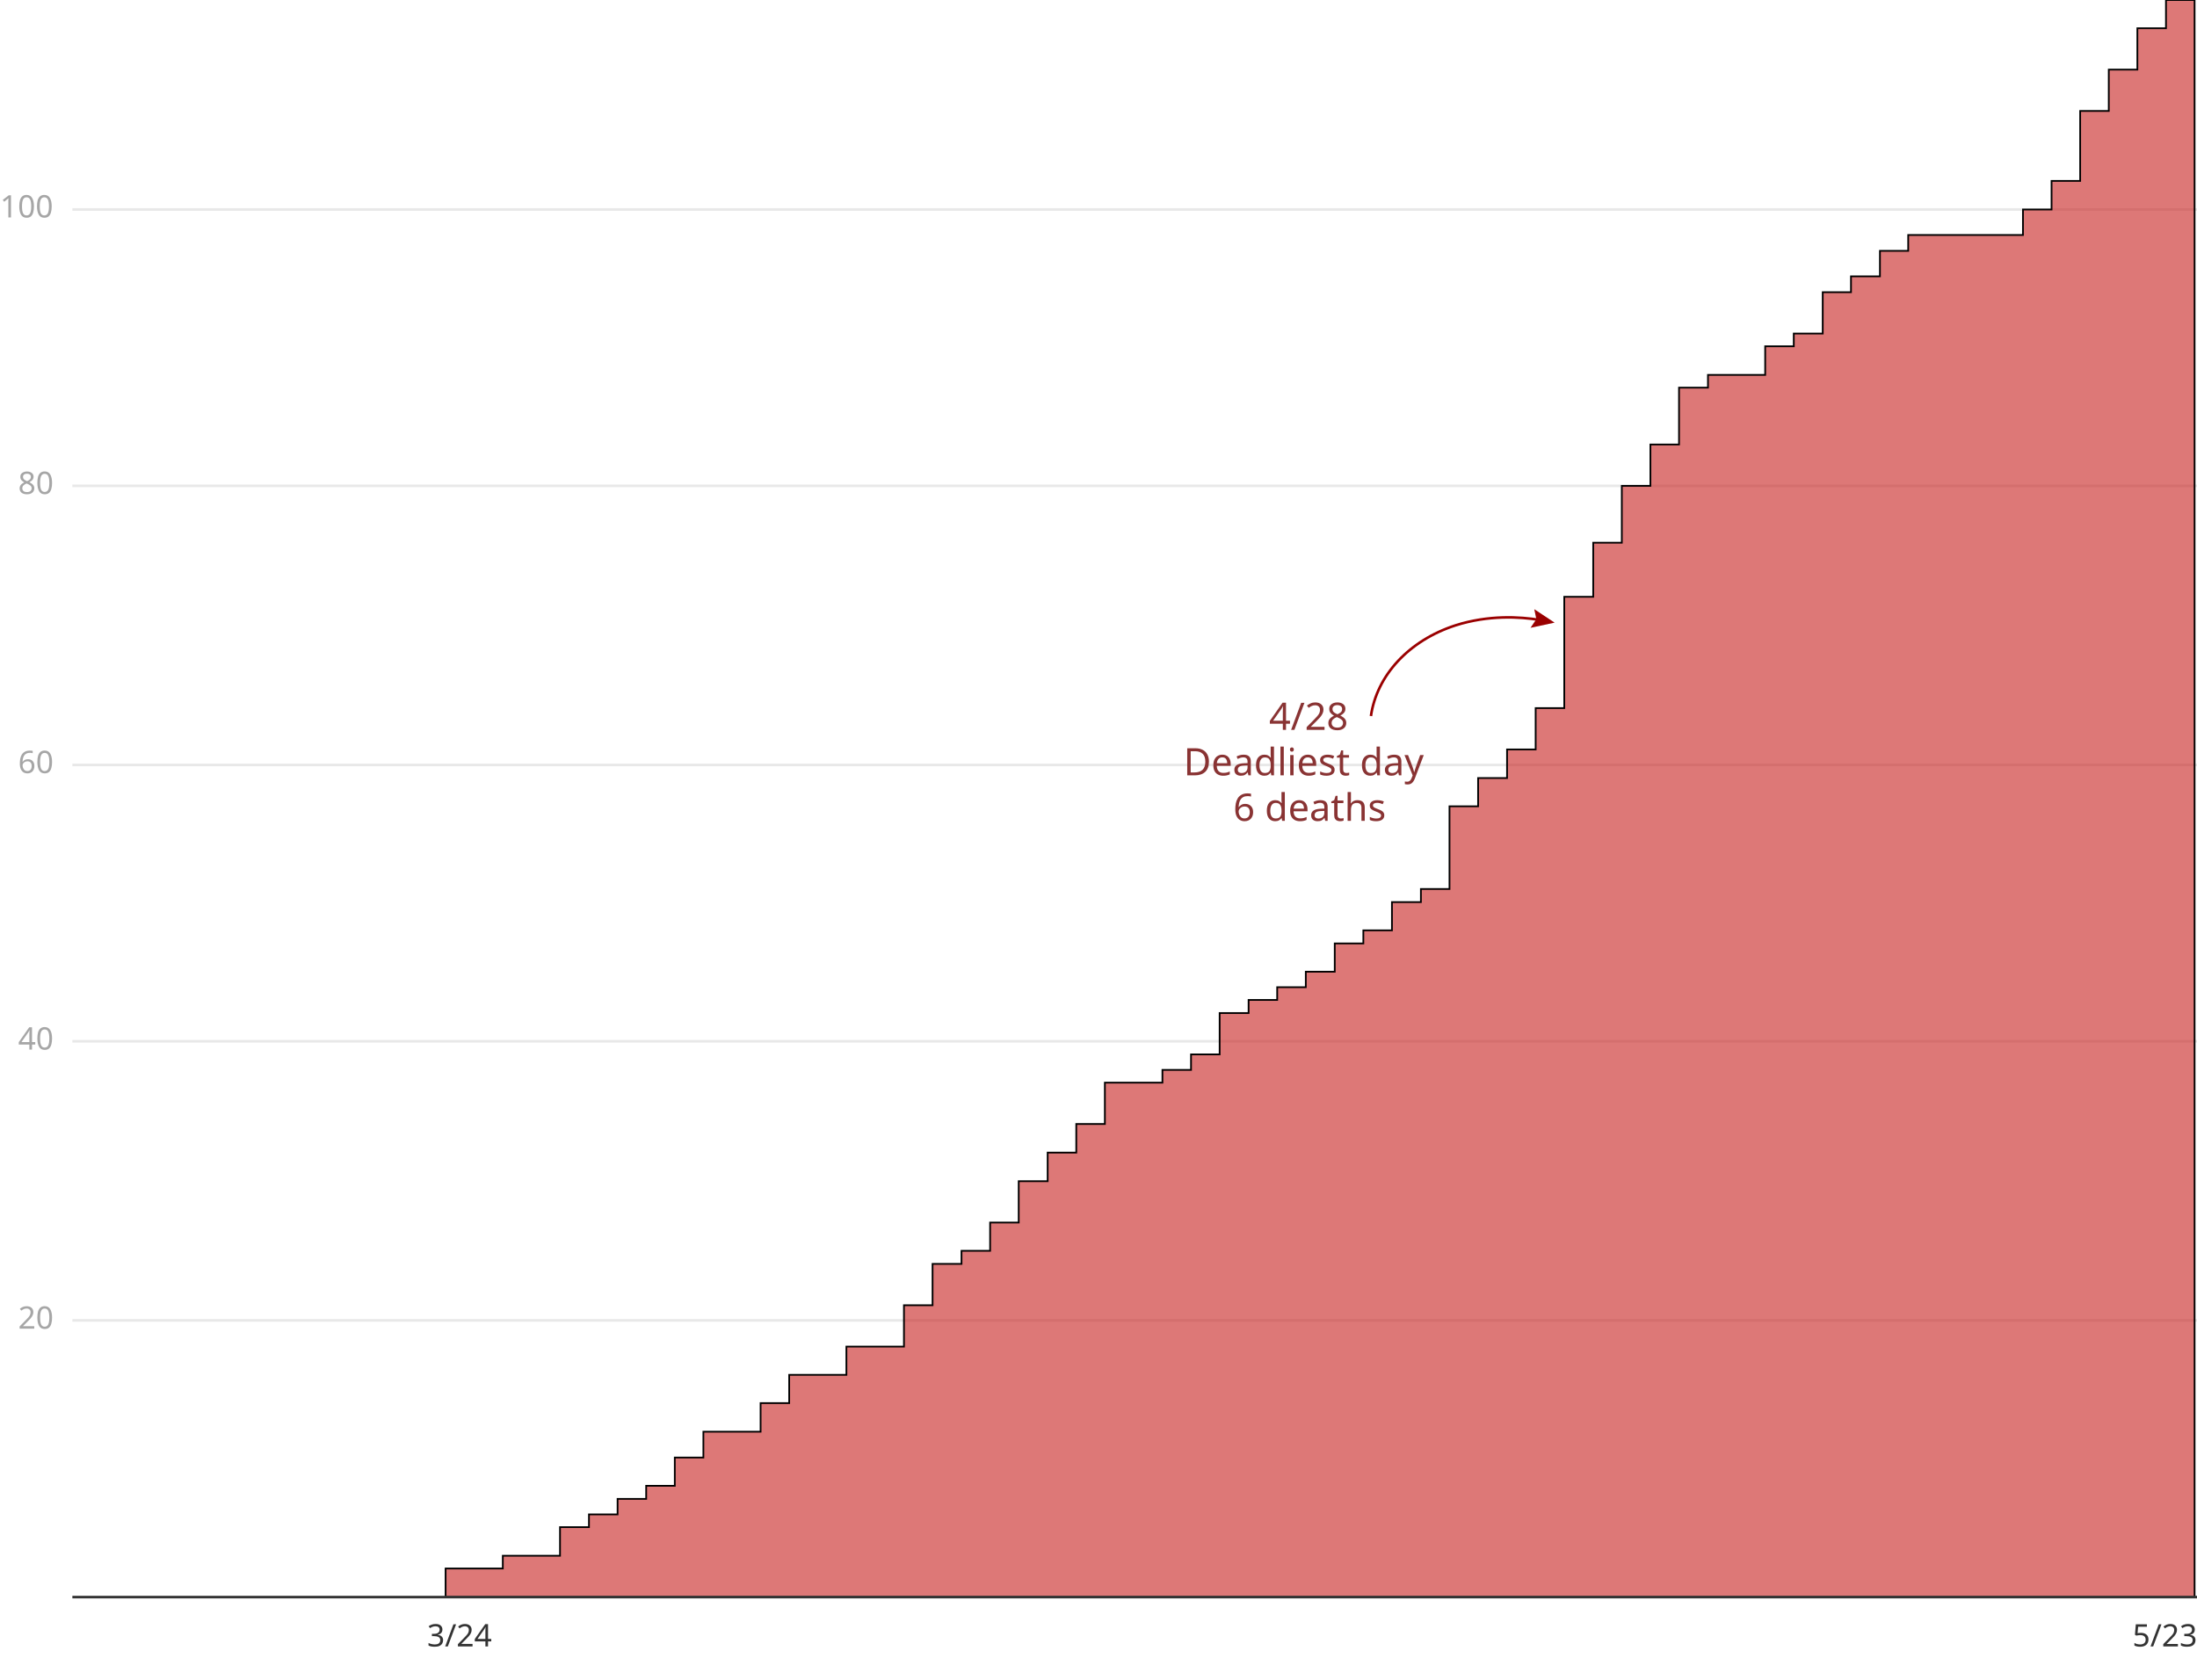
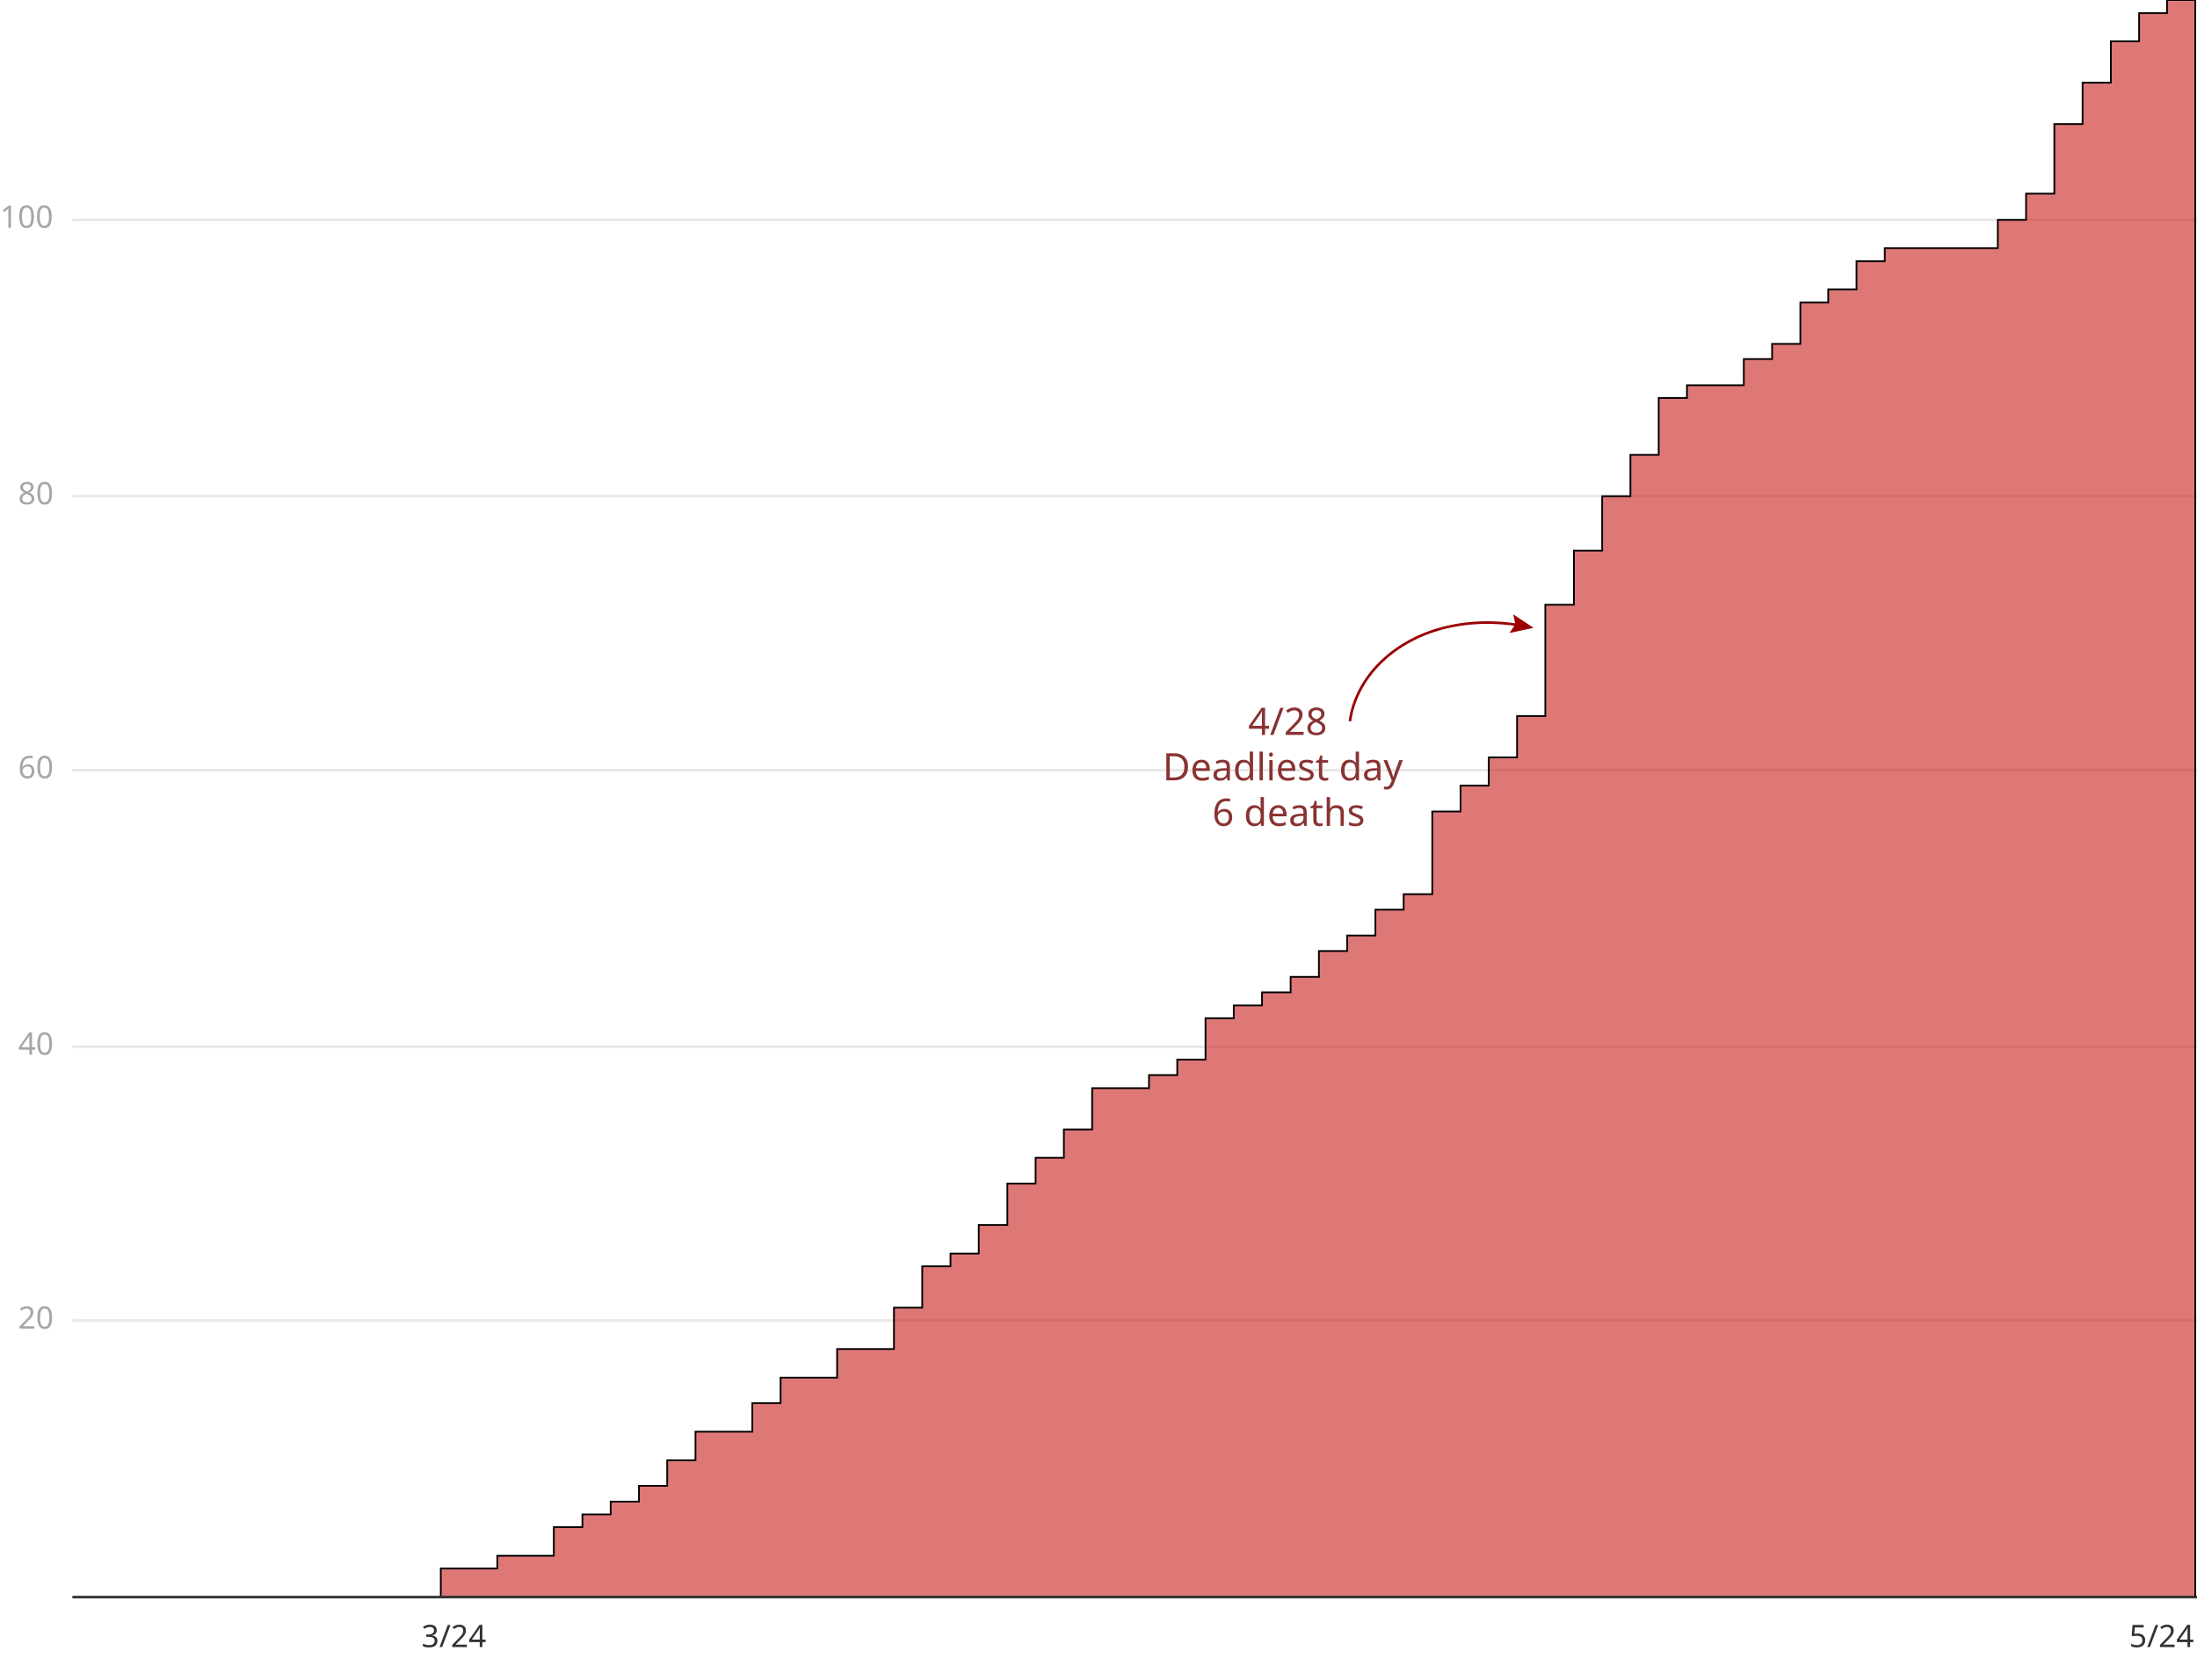
<svg xmlns="http://www.w3.org/2000/svg" xmlns:xlink="http://www.w3.org/1999/xlink" version="1.1" id="Layer_1" x="0px" y="0px" viewBox="0 0 637.5 487.5" style="enable-background:new 0 0 637.5 487.5;" xml:space="preserve">
  <style type="text/css">
	.st0{clip-path:url(#SVGID_2_);}
	.st1{clip-path:url(#SVGID_4_);fill:none;stroke:#E8E8E8;stroke-width:0.75;stroke-miterlimit:10;}
	.st2{clip-path:url(#SVGID_4_);fill:#C71E1D;}
	.st3{clip-path:url(#SVGID_4_);fill:#C71E1D;fill-opacity:0.6;stroke:#000000;stroke-width:0.5;stroke-miterlimit:10;}
	.st4{clip-path:url(#SVGID_4_);fill:none;stroke:#333333;stroke-width:0.75;stroke-miterlimit:10;}
	.st5{fill:#A6A6A6;}
	.st6{font-family:'Roboto-Regular';}
	.st7{font-size:9px;}
	.st8{fill:none;stroke:#9A0000;stroke-width:0.75;stroke-miterlimit:10;}
	.st9{fill:#9A0000;}
	.st10{fill:#893333;}
	.st11{font-family:'ArialMT';}
	.st12{font-size:11px;}
	.st13{font-family:'Arial-BoldMT';}
	.st14{fill:#333333;}
</style>
  <g>
    <defs>
      <rect id="SVGID_1_" width="637.5" height="487.5" />
    </defs>
    <clipPath id="SVGID_2_">
      <use xlink:href="#SVGID_1_" style="overflow:visible;" />
    </clipPath>
    <g class="st0">
      <defs>
-         <rect id="SVGID_3_" width="637.5" height="483" />
+         <polyline id="SVGID_3_" points="0,483 0,0 637.5,0 637.5,483    " />
      </defs>
      <clipPath id="SVGID_4_">
        <use xlink:href="#SVGID_3_" style="overflow:visible;" />
      </clipPath>
-       <line class="st1" x1="21" y1="60.8" x2="637.5" y2="60.8" />
-       <line class="st1" x1="21" y1="141" x2="637.5" y2="141" />
-       <line class="st1" x1="21" y1="222" x2="637.5" y2="222" />
-       <line class="st1" x1="21" y1="302.2" x2="637.5" y2="302.2" />
+       <line class="st1" x1="21" y1="63.8" x2="637.5" y2="63.8" />
+       <line class="st1" x1="21" y1="144" x2="637.5" y2="144" />
+       <line class="st1" x1="21" y1="223.5" x2="637.5" y2="223.5" />
+       <line class="st1" x1="21" y1="303.8" x2="637.5" y2="303.8" />
      <line class="st1" x1="21" y1="383.2" x2="637.5" y2="383.2" />
-       <path class="st2" d="M21,463.5h8.3H21z" />
-       <path class="st2" d="M29.3,463.5h8.3H29.3z" />
-       <path class="st2" d="M37.7,463.5H46H37.7z" />
-       <path class="st2" d="M46,463.5h8.3H46z" />
-       <path class="st2" d="M54.3,463.5h8.3H54.3z" />
-       <path class="st2" d="M62.7,463.5H71H62.7z" />
-       <path class="st2" d="M71,463.5h8.3H71z" />
-       <path class="st2" d="M79.3,463.5h8.3H79.3z" />
-       <path class="st2" d="M87.6,463.5H96H87.6z" />
-       <path class="st2" d="M96,463.5h8.3H96z" />
-       <path class="st2" d="M104.3,463.5h8.3H104.3z" />
-       <path class="st2" d="M112.6,463.5h8.3H112.6z" />
-       <path class="st2" d="M121,463.5h8.3H121z" />
-       <polygon class="st3" points="628.5,0 628.5,8.2 620.2,8.2 620.2,20.2 611.9,20.2 611.9,32.2 603.6,32.2 603.6,52.5 595.3,52.5     595.3,60.8 587,60.8 587,68.2 578.7,68.2 570.4,68.2 570.3,68.2 562.1,68.2 553.7,68.2 553.7,72.8 545.5,72.8 545.5,80.2     537.1,80.2 537.1,84.8 528.9,84.8 528.9,96.8 520.5,96.8 520.5,100.5 512.2,100.5 512.2,108.8 503.9,108.8 495.6,108.8     495.6,112.5 487.2,112.5 487.2,129 478.9,129 478.9,141 470.6,141 470.6,157.5 462.3,157.5 462.3,173.2 453.9,173.2 453.9,205.5     445.6,205.5 445.6,217.5 437.3,217.5 437.3,225.8 428.9,225.8 428.9,234 420.6,234 420.6,258 412.3,258 412.3,261.8 403.9,261.8     403.9,270 395.6,270 395.6,273.8 387.3,273.8 387.3,282 378.9,282 378.9,286.5 370.6,286.5 370.6,290.2 362.3,290.2 362.3,294     353.9,294 353.9,306 345.6,306 345.6,310.5 337.3,310.5 337.3,314.2 329,314.2 320.6,314.2 320.6,326.2 312.3,326.2 312.3,334.5     304,334.5 304,342.8 295.6,342.8 295.6,354.8 287.3,354.8 287.3,363 279,363 279,366.8 270.6,366.8 270.6,378.8 262.3,378.8     262.3,390.8 254,390.8 245.6,390.8 245.6,399 237.3,399 229,399 229,407.2 220.7,407.2 220.7,415.5 212.5,415.5 204.1,415.5     204.1,423 195.8,423 195.8,431.2 187.5,431.2 187.5,435 179.2,435 179.2,439.5 170.9,439.5 170.9,443.2 162.5,443.2 162.5,451.5     154.2,451.5 145.9,451.5 145.9,455.2 137.6,455.2 129.3,455.2 129.3,463.5 137.6,463.5 145.9,463.5 146,463.5 154.2,463.5     162.5,463.5 170.9,463.5 179.2,463.5 187.5,463.5 195.8,463.5 204.1,463.5 204.2,463.5 212.5,463.5 220.7,463.5 220.8,463.5     229,463.5 237.3,463.5 245.6,463.5 254,463.5 262.3,463.5 270.6,463.5 279,463.5 287.3,463.5 295.6,463.5 304,463.5 312.3,463.5     320.6,463.5 329,463.5 337.3,463.5 345.6,463.5 353.9,463.5 362.3,463.5 370.6,463.5 378.9,463.5 387.3,463.5 395.6,463.5     403.9,463.5 412.3,463.5 420.6,463.5 428.9,463.5 428.9,463.5 437.3,463.5 445.6,463.5 453.9,463.5 462.3,463.5 470.6,463.5     478.9,463.5 487.2,463.5 487.2,463.5 495.6,463.5 503.9,463.5 512.2,463.5 512.2,463.5 520.5,463.5 528.9,463.5 537.1,463.5     537.2,463.5 545.5,463.5 553.7,463.5 553.8,463.5 562.1,463.5 570.3,463.5 570.4,463.5 578.7,463.5 587,463.5 595.3,463.5     595.3,463.5 603.6,463.5 611.9,463.5 611.9,463.5 620.2,463.5 628.5,463.5 628.6,463.5 636.8,463.5 636.8,0   " />
+       <path class="st2" d="M21,463.5h8.2H21z" />
+       <path class="st2" d="M29.2,463.5h8.2H29.2z" />
+       <path class="st2" d="M37.4,463.5h8.2H37.4z" />
+       <path class="st2" d="M45.7,463.5h8.2H45.7z" />
+       <path class="st2" d="M53.9,463.5h8.2H53.9z" />
+       <path class="st2" d="M62.1,463.5h8.2H62.1z" />
+       <path class="st2" d="M70.3,463.5h8.2H70.3z" />
+       <path class="st2" d="M78.5,463.5h8.2H78.5z" />
+       <path class="st2" d="M86.8,463.5H95H86.8z" />
+       <path class="st2" d="M95,463.5h8.2H95z" />
+       <path class="st2" d="M103.2,463.5h8.2H103.2z" />
+       <path class="st2" d="M111.4,463.5h8.2H111.4z" />
+       <path class="st2" d="M119.6,463.5h8.2H119.6z" />
+       <polygon class="st3" points="628.8,0 628.8,3.8 620.7,3.8 620.7,12 612.5,12 612.5,24 604.3,24 604.3,36 596.1,36 596.1,56.2     587.9,56.2 587.9,63.8 579.7,63.8 579.7,72 571.5,72 563.3,72 563.3,72 555.1,72 546.9,72 546.9,75.8 538.7,75.8 538.7,84     530.5,84 530.5,87.8 522.4,87.8 522.4,99.8 514.2,99.8 514.2,104.2 506,104.2 506,111.8 497.8,111.8 489.5,111.8 489.5,115.5     481.3,115.5 481.3,132 473.1,132 473.1,144 464.9,144 464.9,159.8 456.7,159.8 456.7,175.5 448.4,175.5 448.4,207.8 440.2,207.8     440.2,219.8 432,219.8 432,228 423.8,228 423.8,235.5 415.6,235.5 415.6,259.5 407.3,259.5 407.3,264 399.1,264 399.1,271.5     390.9,271.5 390.9,276 382.7,276 382.7,283.5 374.5,283.5 374.5,288 366.2,288 366.2,291.8 358,291.8 358,295.5 349.8,295.5     349.8,307.5 341.6,307.5 341.6,312 333.4,312 333.4,315.8 325.1,315.8 316.9,315.8 316.9,327.8 308.7,327.8 308.7,336 300.5,336     300.5,343.5 292.3,343.5 292.3,355.5 284,355.5 284,363.8 275.8,363.8 275.8,367.5 267.6,367.5 267.6,379.5 259.4,379.5     259.4,391.5 251.2,391.5 242.9,391.5 242.9,399.8 234.7,399.8 226.5,399.8 226.5,407.2 218.3,407.2 218.3,415.5 210.1,415.5     201.8,415.5 201.8,423.8 193.6,423.8 193.6,431.2 185.4,431.2 185.4,435.8 177.2,435.8 177.2,439.5 169,439.5 169,443.2     160.7,443.2 160.7,451.5 152.5,451.5 144.3,451.5 144.3,455.2 136.1,455.2 127.9,455.2 127.9,463.5 136.1,463.5 144.3,463.5     152.5,463.5 160.7,463.5 169,463.5 177.2,463.5 185.4,463.5 193.6,463.5 201.8,463.5 210.1,463.5 218.3,463.5 226.5,463.5     234.7,463.5 242.9,463.5 251.2,463.5 259.4,463.5 267.6,463.5 275.8,463.5 284,463.5 292.3,463.5 300.5,463.5 308.7,463.5     316.9,463.5 325.1,463.5 333.4,463.5 333.4,463.5 341.6,463.5 349.8,463.5 358,463.5 366.2,463.5 374.5,463.5 382.7,463.5     390.9,463.5 399.1,463.5 407.3,463.5 415.6,463.5 423.8,463.5 432,463.5 440.2,463.5 448.4,463.5 456.7,463.5 464.9,463.5     473.1,463.5 481.3,463.5 489.5,463.5 497.8,463.5 506,463.5 514.2,463.5 522.4,463.5 530.5,463.5 530.6,463.5 538.7,463.5     546.9,463.5 547,463.5 555.1,463.5 563.3,463.5 563.3,463.5 571.5,463.5 579.7,463.5 579.7,463.5 587.9,463.5 596.1,463.5     596.1,463.5 604.3,463.5 612.5,463.5 612.5,463.5 620.7,463.5 628.8,463.5 628.9,463.5 637,463.5 637,0   " />
      <line class="st4" x1="21" y1="463.5" x2="637.5" y2="463.5" />
    </g>
    <g class="st0">
      <text transform="matrix(1 0 0 1 5.2559 385.5996)" class="st5 st6 st7">20</text>
    </g>
    <g class="st0">
-       <text transform="matrix(1 0 0 1 5.2559 304.5996)" class="st5 st6 st7">40</text>
+       <text transform="matrix(1 0 0 1 5.2559 306.0996)" class="st5 st6 st7">40</text>
    </g>
    <g class="st0">
-       <text transform="matrix(1 0 0 1 5.2559 224.3496)" class="st5 st6 st7">60</text>
+       <text transform="matrix(1 0 0 1 5.2559 225.8496)" class="st5 st6 st7">60</text>
    </g>
    <g class="st0">
-       <text transform="matrix(1 0 0 1 5.2559 143.3496)" class="st5 st6 st7">80</text>
+       <text transform="matrix(1 0 0 1 5.2559 146.3496)" class="st5 st6 st7">80</text>
    </g>
    <g class="st0">
-       <text transform="matrix(1 0 0 1 2.929688e-03 63.0996)" class="st5 st6 st7">100</text>
+       <text transform="matrix(1 0 0 1 2.929688e-03 66.0996)" class="st5 st6 st7">100</text>
    </g>
  </g>
  <g>
    <g>
-       <path class="st8" d="M397.8,207.8c1.7-11.8,11-21.9,24.5-26.3c9.7-3.1,18.8-2.5,24.4-1.6" />
+       <path class="st8" d="M391.7,209.3c1.7-11.8,11-21.9,24.5-26.3c9.7-3.1,18.8-2.5,24.4-1.6" />
      <g>
-         <polygon class="st9" points="444.1,182.2 445.8,179.7 445.2,176.8 451.1,180.7    " />
+         <polygon class="st9" points="438,183.7 439.7,181.2 439.1,178.3 445,182.2    " />
      </g>
    </g>
  </g>
-   <text transform="matrix(1 0 0 1 368.2357 211.8186)" class="st10 st11 st12">4/28</text>
-   <text transform="matrix(1 0 0 1 343.4357 225.0183)" class="st10 st13 st12">Deadliest day</text>
-   <text transform="matrix(1 0 0 1 357.8356 238.2185)" class="st10 st11 st12">6 deaths</text>
+   <text transform="matrix(1 0 0 1 362.1668 213.2803)" class="st10 st11 st12">4/28</text>
+   <text transform="matrix(1 0 0 1 337.3668 226.48)" class="st10 st13 st12">Deadliest day</text>
+   <text transform="matrix(1 0 0 1 351.7667 239.6802)" class="st10 st11 st12">6 deaths</text>
  <g>
-     <text transform="matrix(1 0 0 1 618.7766 477.8154)" class="st14 st6 st7">5/23</text>
+     <text transform="matrix(1 0 0 1 617.8295 478.009)" class="st14 st6 st7">5/24</text>
  </g>
  <g>
-     <text transform="matrix(1 0 0 1 123.9367 477.8152)" class="st14 st6 st7">3/24</text>
+     <text transform="matrix(1 0 0 1 122.2961 478.009)" class="st14 st6 st7">3/24</text>
  </g>
</svg>
